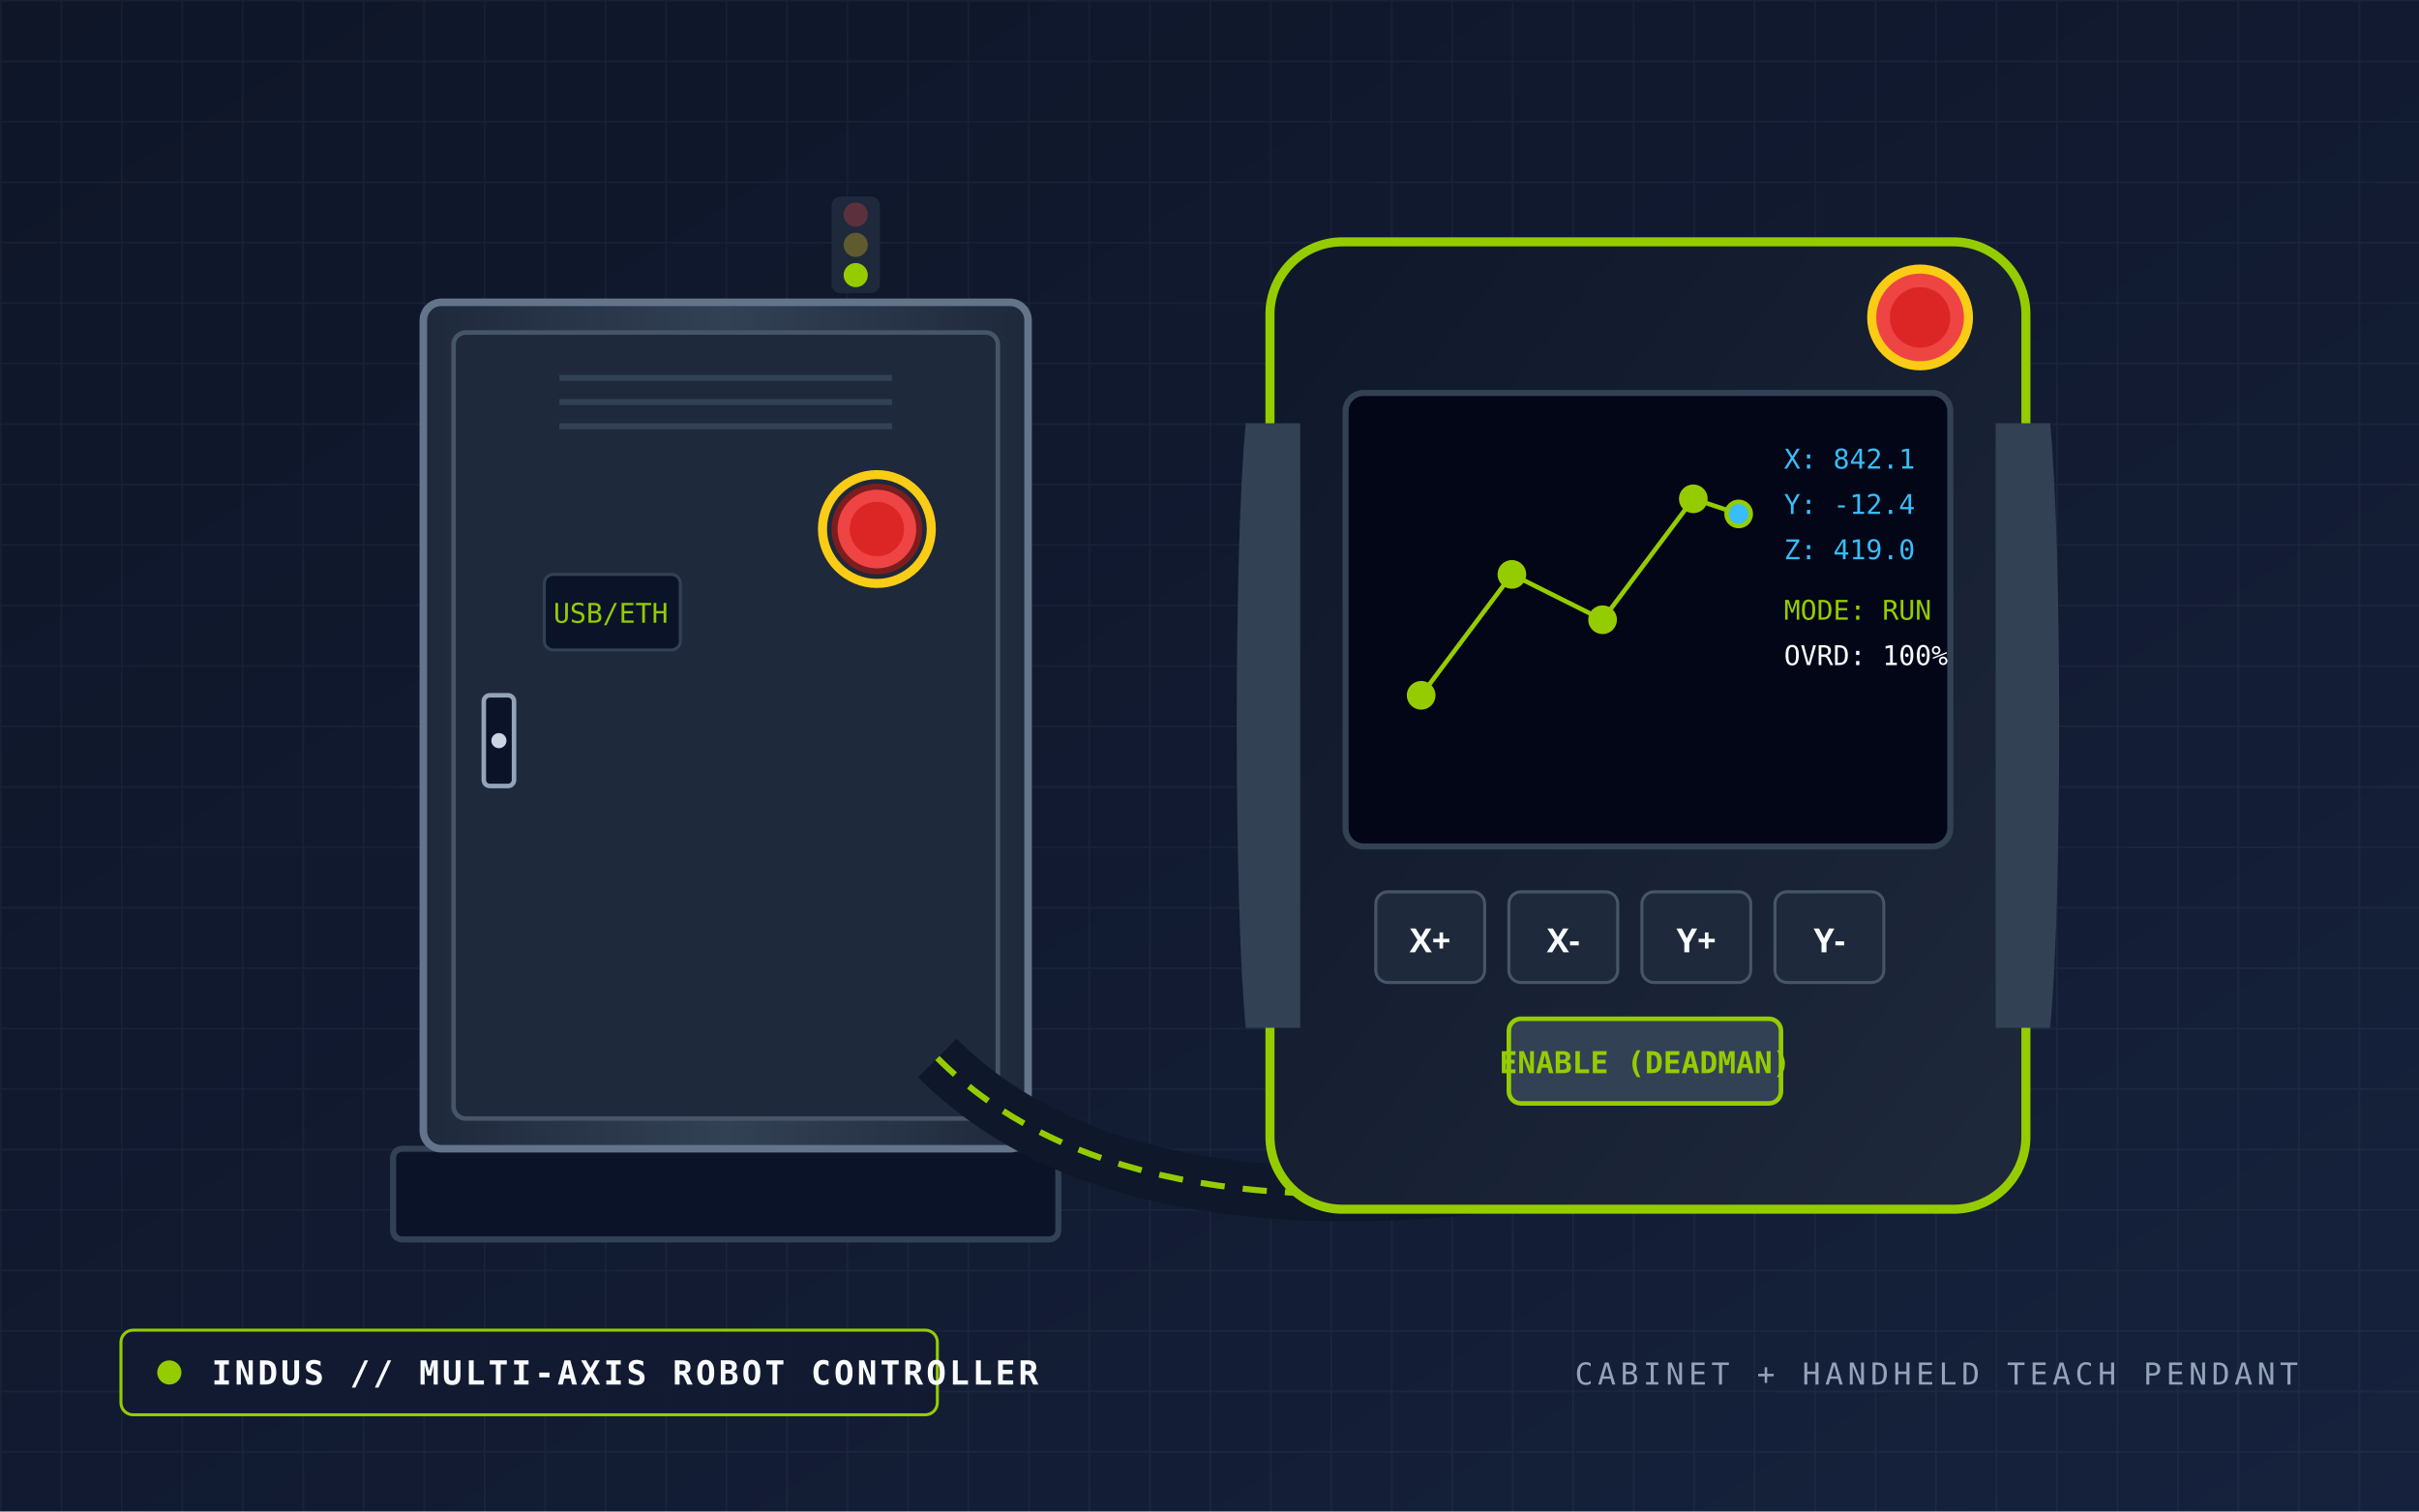
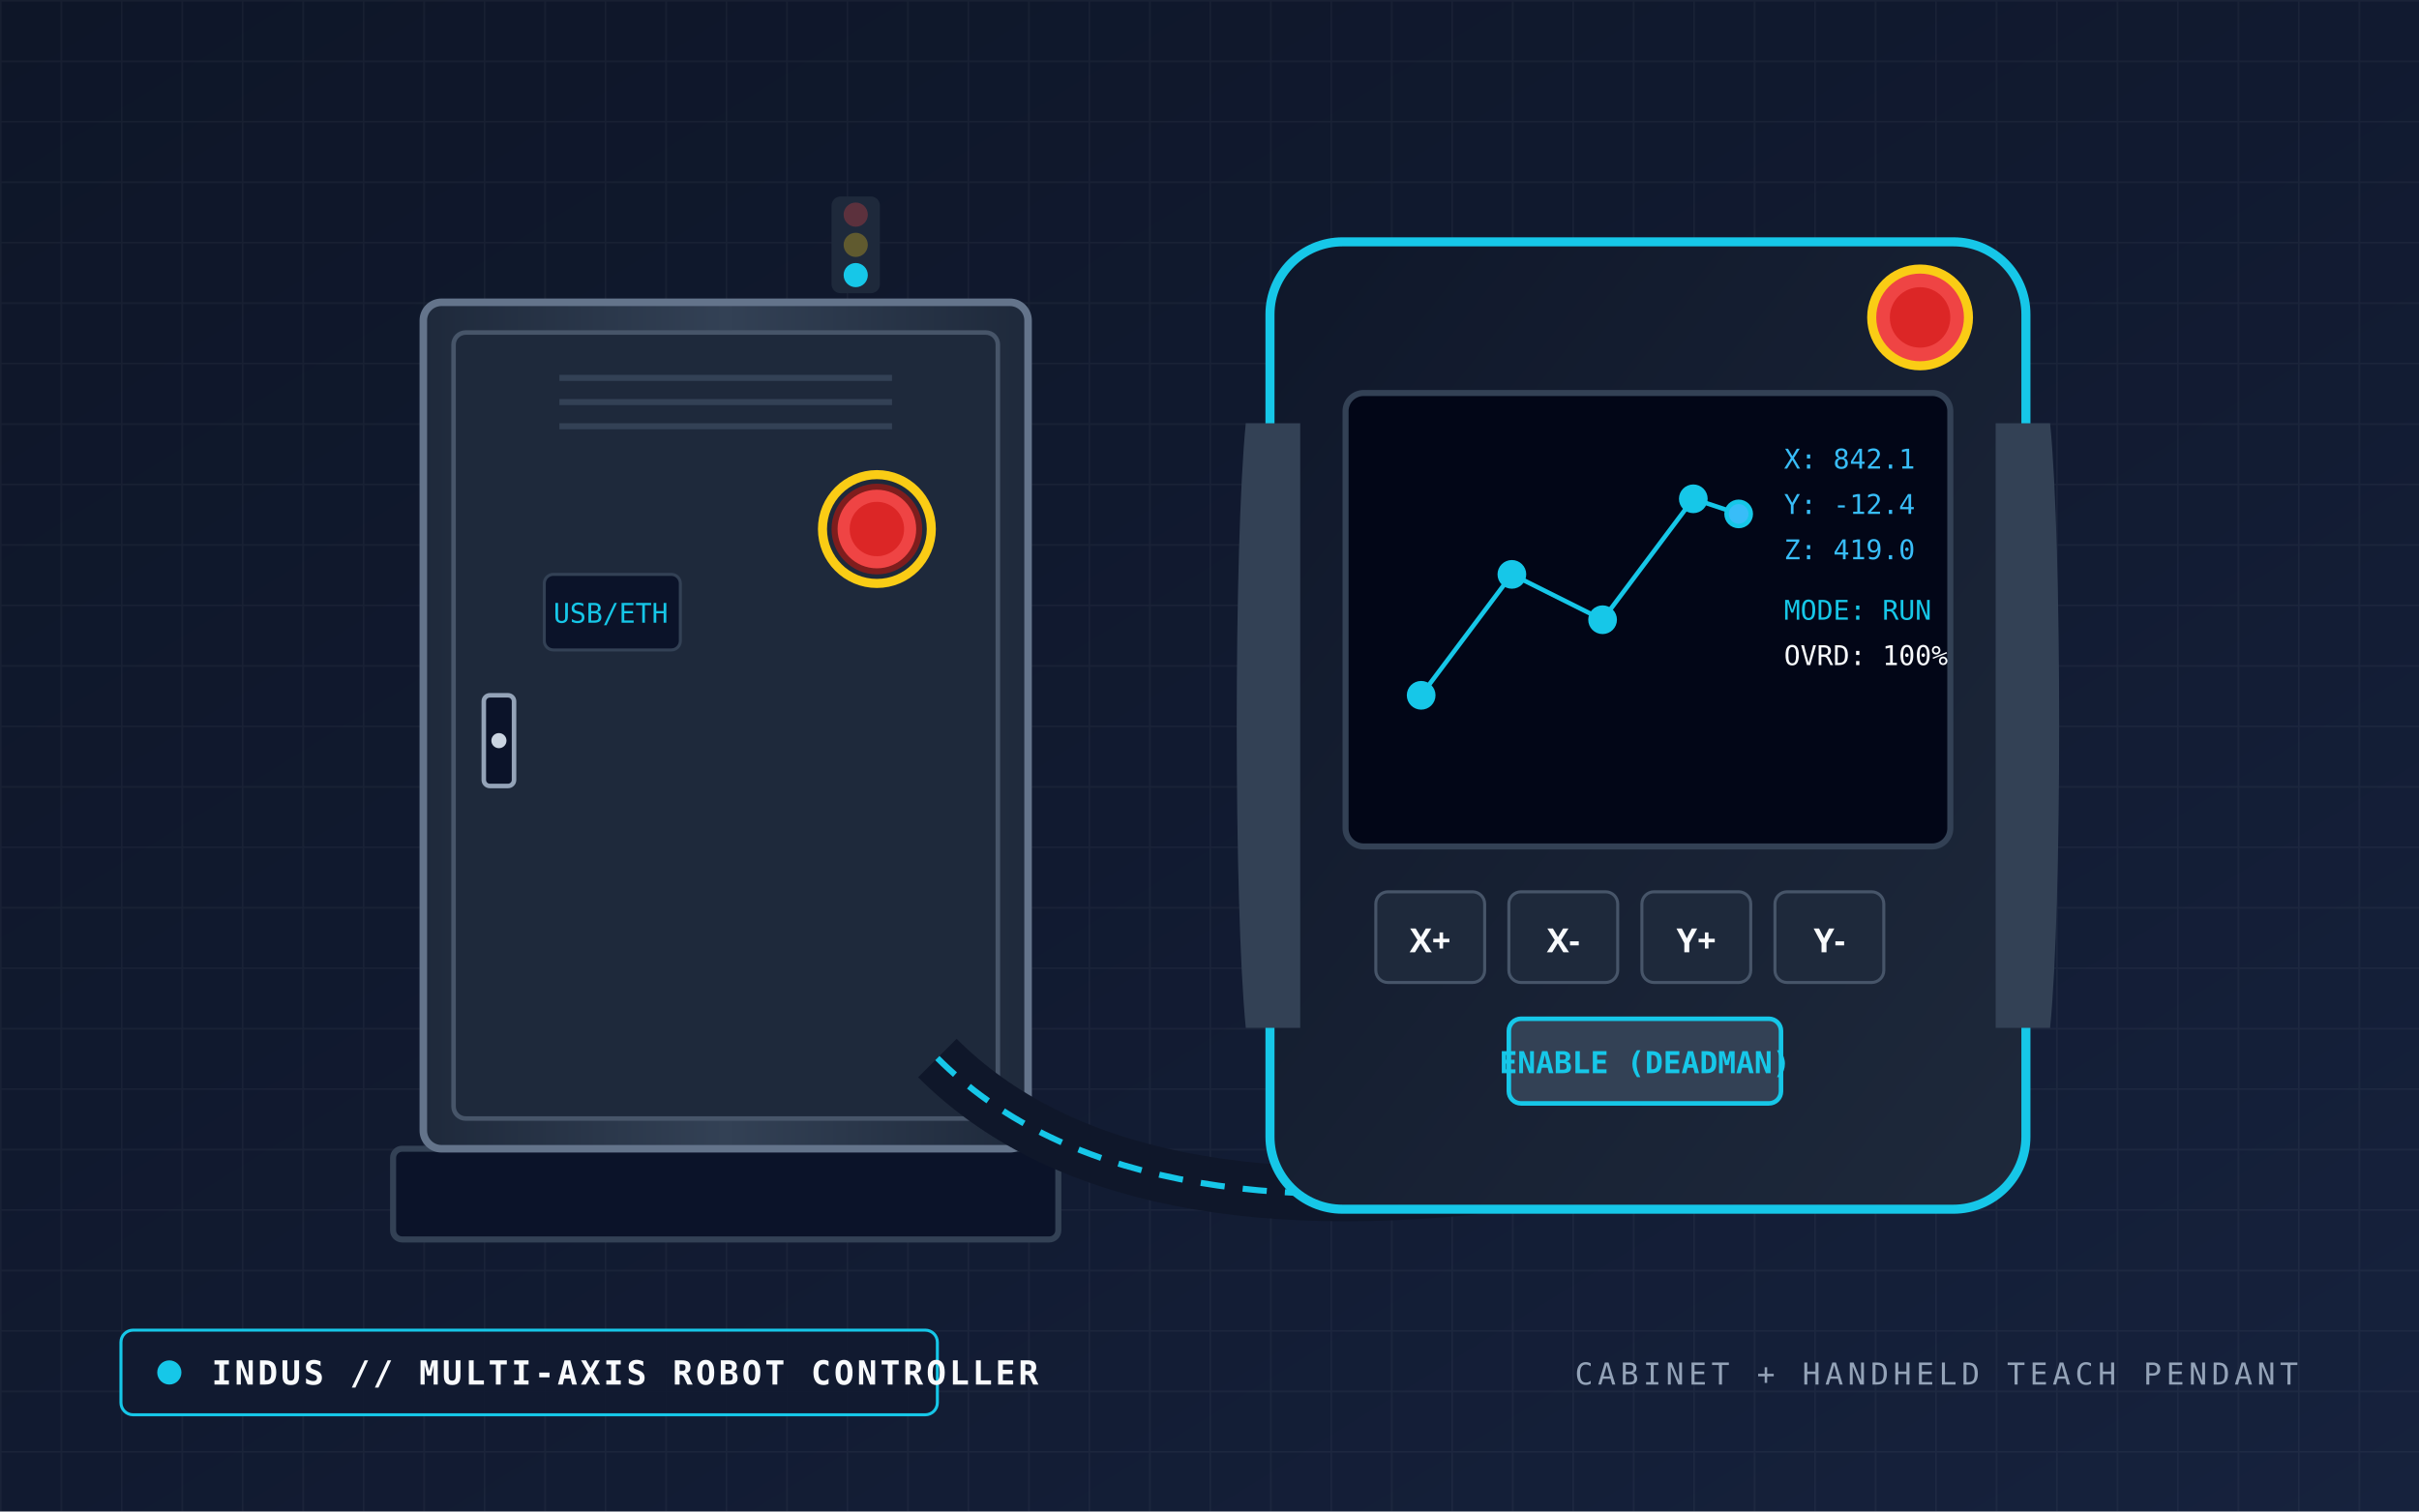
<svg xmlns="http://www.w3.org/2000/svg" viewBox="0 0 800 500" width="800" height="500">
  <defs>
    <linearGradient id="rcBg" x1="0%" y1="0%" x2="100%" y2="100%">
      <stop offset="0%" stop-color="#0E1628" />
      <stop offset="50%" stop-color="#111A30" />
      <stop offset="100%" stop-color="#16223D" />
    </linearGradient>
    <linearGradient id="cabinetMetal" x1="0%" y1="0%" x2="100%" y2="0%">
      <stop offset="0%" stop-color="#1E293B" />
      <stop offset="50%" stop-color="#334155" />
      <stop offset="100%" stop-color="#1E293B" />
    </linearGradient>
    <linearGradient id="pendantBody" x1="0%" y1="0%" x2="100%" y2="100%">
      <stop offset="0%" stop-color="#0F172A" />
      <stop offset="100%" stop-color="#1E293B" />
    </linearGradient>
    <pattern id="grid" width="20" height="20" patternUnits="userSpaceOnUse">
      <path d="M 20 0 L 0 0 0 20" fill="none" stroke="rgba(255,255,255,0.04)" stroke-width="1" />
    </pattern>
  </defs>
  <rect width="800" height="500" fill="url(#rcBg)" />
  <rect width="800" height="500" fill="url(#grid)" />
  <g transform="translate(130, 80)">
    <rect x="0" y="300" width="220" height="30" rx="3" fill="#0B1329" stroke="#334155" stroke-width="2" />
    <rect x="10" y="20" width="200" height="280" rx="6" fill="url(#cabinetMetal)" stroke="#64748B" stroke-width="2.5" />
    <rect x="20" y="30" width="180" height="260" rx="4" fill="#1E293B" stroke="#475569" stroke-width="1.5" />
    <rect x="30" y="150" width="10" height="30" rx="2" fill="#0B1329" stroke="#94A3B8" stroke-width="1.5" />
    <circle cx="35" cy="165" r="2.5" fill="#CBD5E1" />
    <g stroke="#334155" stroke-width="2">
      <line x1="55" y1="45" x2="165" y2="45" />
      <line x1="55" y1="53" x2="165" y2="53" />
      <line x1="55" y1="61" x2="165" y2="61" />
    </g>
    <circle cx="160" cy="95" r="14" fill="#EF4444" stroke="#7F1D1D" stroke-width="2" />
    <circle cx="160" cy="95" r="9" fill="#DC2626" />
    <circle cx="160" cy="95" r="18" fill="none" stroke="#FACC15" stroke-width="3" />
    <g transform="translate(145, -15)">
      <rect x="0" y="0" width="16" height="32" rx="3" fill="#1E293B" />
      <circle cx="8" cy="6" r="4" fill="#EF4444" opacity="0.3" />
      <circle cx="8" cy="16" r="4" fill="#FACC15" opacity="0.3" />
-       <circle cx="8" cy="26" r="4" fill="#95CC00" />
+       <circle cx="8" cy="26" r="4" fill="#16C7E8" />
    </g>
    <rect x="50" y="110" width="45" height="25" rx="3" fill="#0B1329" stroke="#334155" stroke-width="1" />
-     <text x="72" y="126" fill="#95CC00" font-family="monospace" font-size="9" text-anchor="middle">USB/ETH</text>
+     <text x="72" y="126" fill="#16C7E8" font-family="monospace" font-size="9" text-anchor="middle">USB/ETH</text>
    <path d="M 180 270 Q 240 330 380 310" stroke="#0F172A" stroke-width="18" fill="none" />
-     <path d="M 180 270 Q 240 330 380 310" stroke="#95CC00" stroke-width="2" fill="none" stroke-dasharray="8 6" />
+     <path d="M 180 270 Q 240 330 380 310" stroke="#16C7E8" stroke-width="2" fill="none" stroke-dasharray="8 6" />
  </g>
  <g transform="translate(420, 60)">
-     <rect x="0" y="20" width="250" height="320" rx="24" fill="url(#pendantBody)" stroke="#95CC00" stroke-width="3" />
+     <rect x="0" y="20" width="250" height="320" rx="24" fill="url(#pendantBody)" stroke="#16C7E8" stroke-width="3" />
    <path d="M -8 80 C -12 120 -12 240 -8 280 L 10 280 L 10 80 Z" fill="#334155" />
    <path d="M 258 80 C 262 120 262 240 258 280 L 240 280 L 240 80 Z" fill="#334155" />
    <circle cx="215" cy="45" r="16" fill="#EF4444" stroke="#FACC15" stroke-width="3" />
    <circle cx="215" cy="45" r="10" fill="#DC2626" />
    <rect x="25" y="70" width="200" height="150" rx="6" fill="#020617" stroke="#334155" stroke-width="2" />
-     <g stroke="#95CC00" stroke-width="1.5" fill="none">
+     <g stroke="#16C7E8" stroke-width="1.5" fill="none">
      <path d="M 50 170 L 80 130 L 110 145 L 140 105 L 155 110" />
-       <circle cx="50" cy="170" r="4" fill="#95CC00" />
-       <circle cx="80" cy="130" r="4" fill="#95CC00" />
-       <circle cx="110" cy="145" r="4" fill="#95CC00" />
-       <circle cx="140" cy="105" r="4" fill="#95CC00" />
+       <circle cx="50" cy="170" r="4" fill="#16C7E8" />
+       <circle cx="80" cy="130" r="4" fill="#16C7E8" />
+       <circle cx="110" cy="145" r="4" fill="#16C7E8" />
+       <circle cx="140" cy="105" r="4" fill="#16C7E8" />
      <circle cx="155" cy="110" r="4" fill="#38BDF8" />
    </g>
    <g fill="#94A3B8" font-family="monospace" font-size="9">
      <text x="170" y="95" fill="#38BDF8">X: 842.1</text>
      <text x="170" y="110" fill="#38BDF8">Y: -12.4</text>
      <text x="170" y="125" fill="#38BDF8">Z: 419.0</text>
-       <text x="170" y="145" fill="#95CC00">MODE: RUN</text>
+       <text x="170" y="145" fill="#16C7E8">MODE: RUN</text>
      <text x="170" y="160" fill="#F8FAFC">OVRD: 100%</text>
    </g>
    <g transform="translate(35, 235)">
      <rect x="0" y="0" width="36" height="30" rx="4" fill="#1E293B" stroke="#475569" stroke-width="1" />
      <text x="18" y="20" fill="#F8FAFC" font-family="sans-serif" font-size="11" font-weight="bold" text-anchor="middle">X+</text>
      <rect x="44" y="0" width="36" height="30" rx="4" fill="#1E293B" stroke="#475569" stroke-width="1" />
      <text x="62" y="20" fill="#F8FAFC" font-family="sans-serif" font-size="11" font-weight="bold" text-anchor="middle">X-</text>
      <rect x="88" y="0" width="36" height="30" rx="4" fill="#1E293B" stroke="#475569" stroke-width="1" />
      <text x="106" y="20" fill="#F8FAFC" font-family="sans-serif" font-size="11" font-weight="bold" text-anchor="middle">Y+</text>
      <rect x="132" y="0" width="36" height="30" rx="4" fill="#1E293B" stroke="#475569" stroke-width="1" />
      <text x="150" y="20" fill="#F8FAFC" font-family="sans-serif" font-size="11" font-weight="bold" text-anchor="middle">Y-</text>
-       <rect x="44" y="42" width="90" height="28" rx="4" fill="#334155" stroke="#95CC00" stroke-width="1.5" />
-       <text x="89" y="60" fill="#95CC00" font-family="monospace" font-size="10" font-weight="bold" text-anchor="middle">ENABLE (DEADMAN)</text>
+       <rect x="44" y="42" width="90" height="28" rx="4" fill="#334155" stroke="#16C7E8" stroke-width="1.5" />
+       <text x="89" y="60" fill="#16C7E8" font-family="monospace" font-size="10" font-weight="bold" text-anchor="middle">ENABLE (DEADMAN)</text>
    </g>
  </g>
  <g transform="translate(40, 440)">
-     <rect width="270" height="28" rx="4" fill="rgba(17,26,48,0.9)" stroke="#95CC00" stroke-width="1" />
-     <circle cx="16" cy="14" r="4" fill="#95CC00" />
+     <rect width="270" height="28" rx="4" fill="rgba(17,26,48,0.9)" stroke="#16C7E8" stroke-width="1" />
+     <circle cx="16" cy="14" r="4" fill="#16C7E8" />
    <text x="30" y="18" fill="#F8FAFC" font-family="monospace" font-size="11" font-weight="bold" letter-spacing="1">INDUS // MULTI-AXIS ROBOT CONTROLLER</text>
  </g>
  <g transform="translate(500, 440)">
    <text x="260" y="18" text-anchor="end" fill="#94A3B8" font-family="monospace" font-size="10" letter-spacing="1.5">CABINET + HANDHELD TEACH PENDANT</text>
  </g>
</svg>
